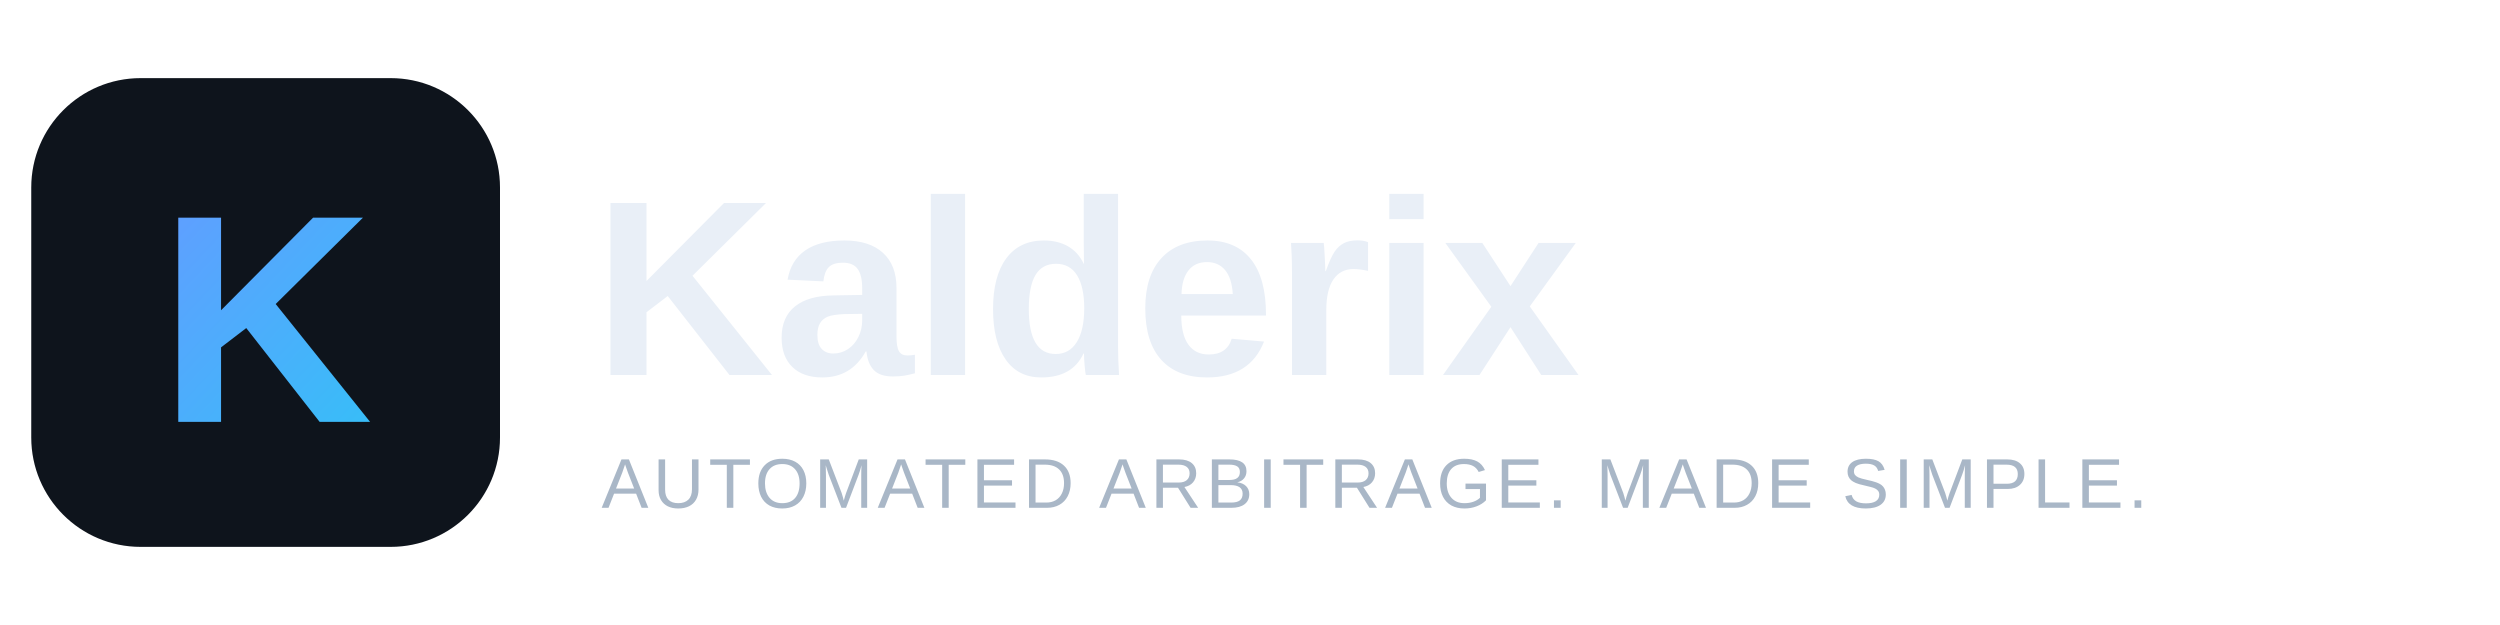
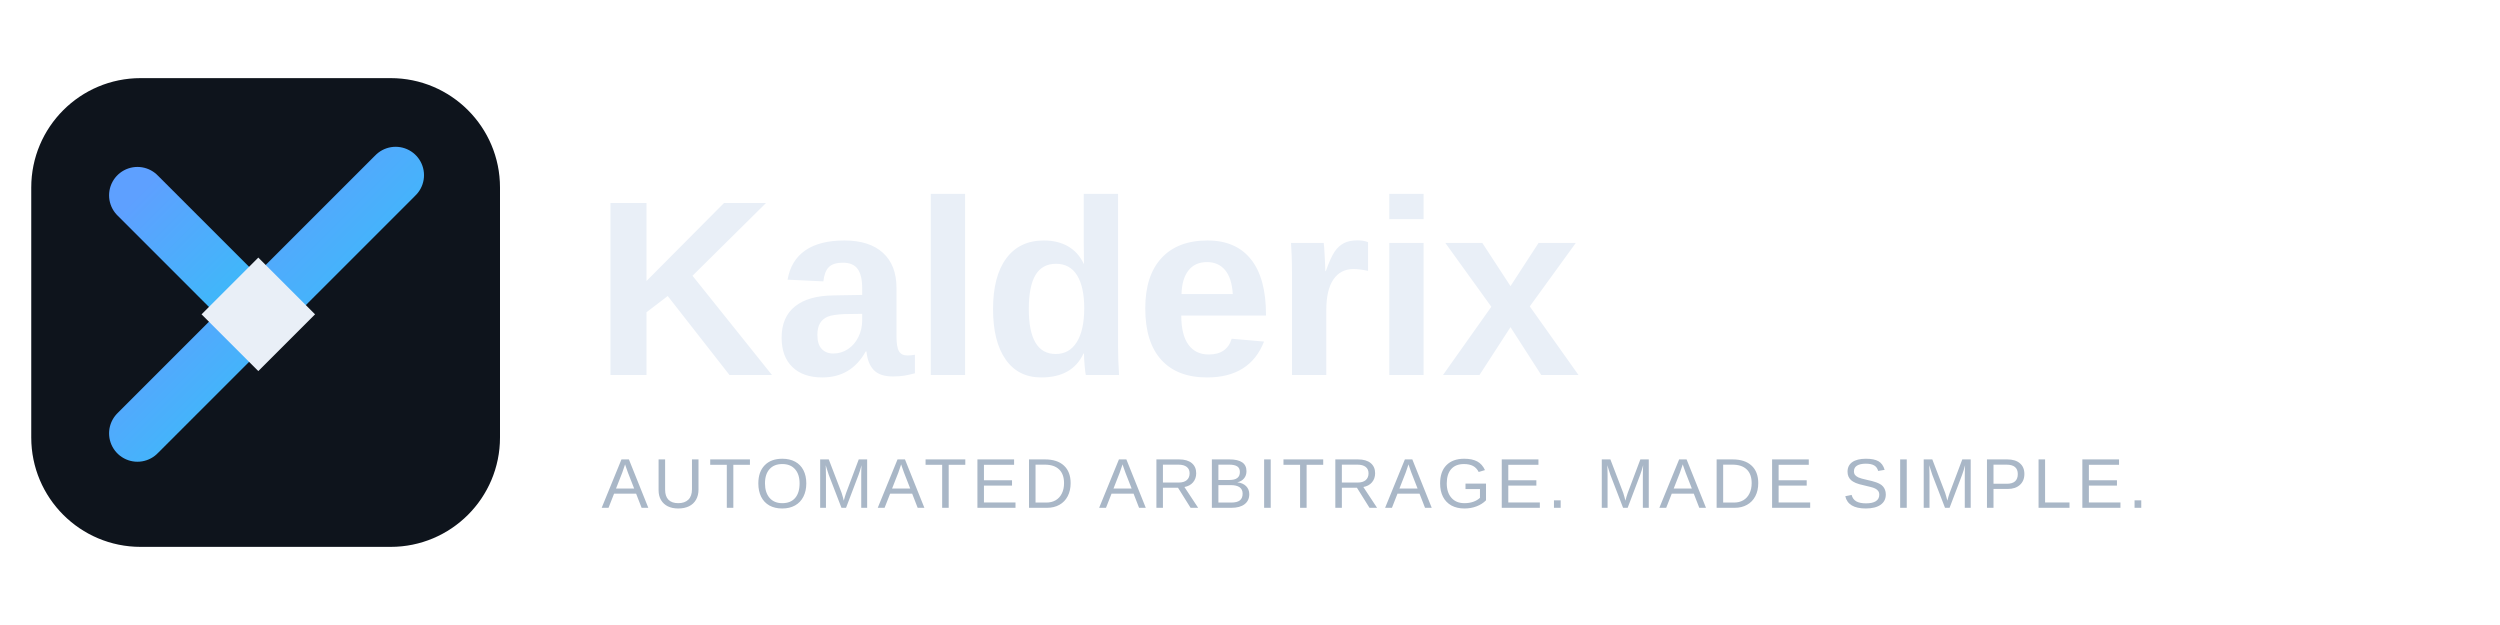
<svg xmlns="http://www.w3.org/2000/svg" viewBox="0 0 640 160" role="img" aria-label="Kalderix">
  <defs>
    <linearGradient id="kx" x1="0" y1="0" x2="1" y2="1">
      <stop offset="0" stop-color="#5EA0FF" />
      <stop offset="1" stop-color="#38BDF8" />
    </linearGradient>
  </defs>
  <rect x="8" y="20" width="120" height="120" rx="28" fill="#0E141C" />
-   <text x="68" y="108" font-family="Arial, Helvetica, sans-serif" font-size="76" font-weight="900" text-anchor="middle" fill="url(#kx)">K</text>
+   <g transform="translate(8 20) scale(0.234375)">
+     <path d="M116 388 L246 258" fill="none" stroke="url(#kx)" stroke-width="62" stroke-linecap="round" stroke-linejoin="round" />
+     <path d="M116 128 L246 258" fill="none" stroke="url(#kx)" stroke-width="62" stroke-linecap="round" stroke-linejoin="round" />
+     <path d="M246 258 L398 106" fill="none" stroke="url(#kx)" stroke-width="62" stroke-linecap="round" stroke-linejoin="round" />
+     <path d="M248 196 L310 258 L248 320 L186 258 Z" fill="#E9EFF7" />
+   </g>
  <text x="152" y="96" font-family="Arial, Helvetica, sans-serif" font-size="64" font-weight="800" fill="#E9EFF7">Kalderix</text>
  <text x="154" y="130" font-family="Arial, Helvetica, sans-serif" font-size="18" font-weight="500" letter-spacing="1.2" fill="#A9B7C7">AUTOMATED ARBITRAGE. MADE SIMPLE.</text>
</svg>
